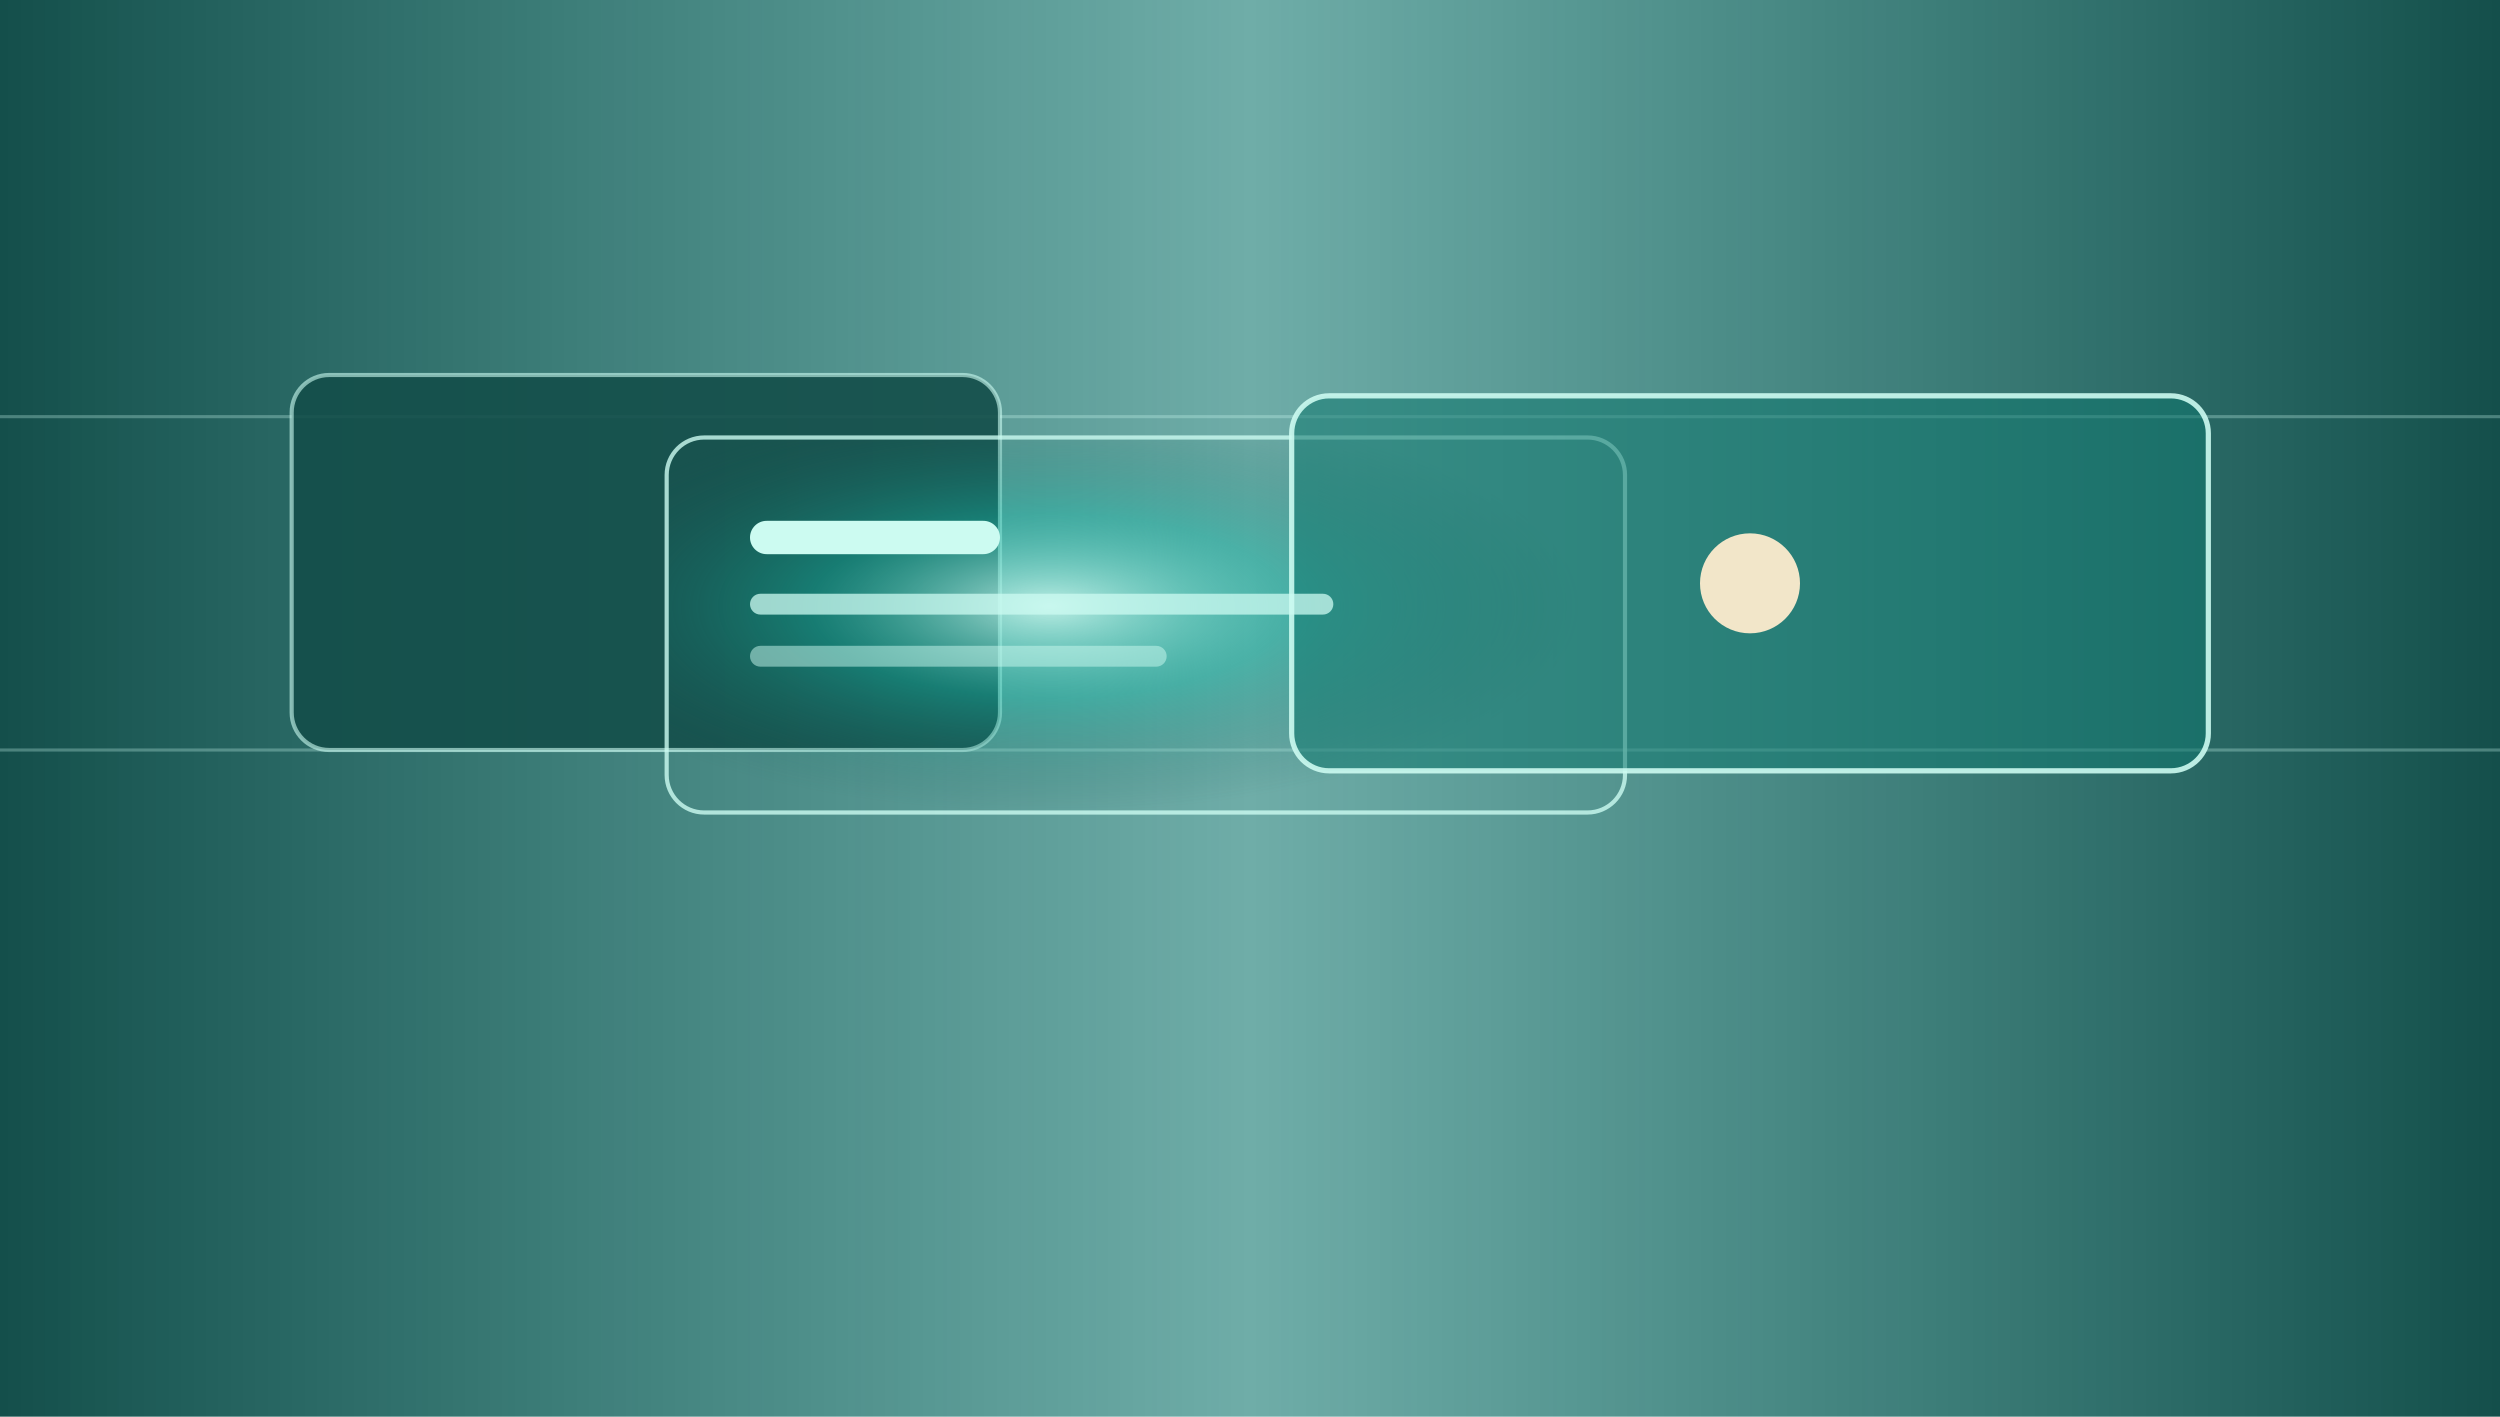
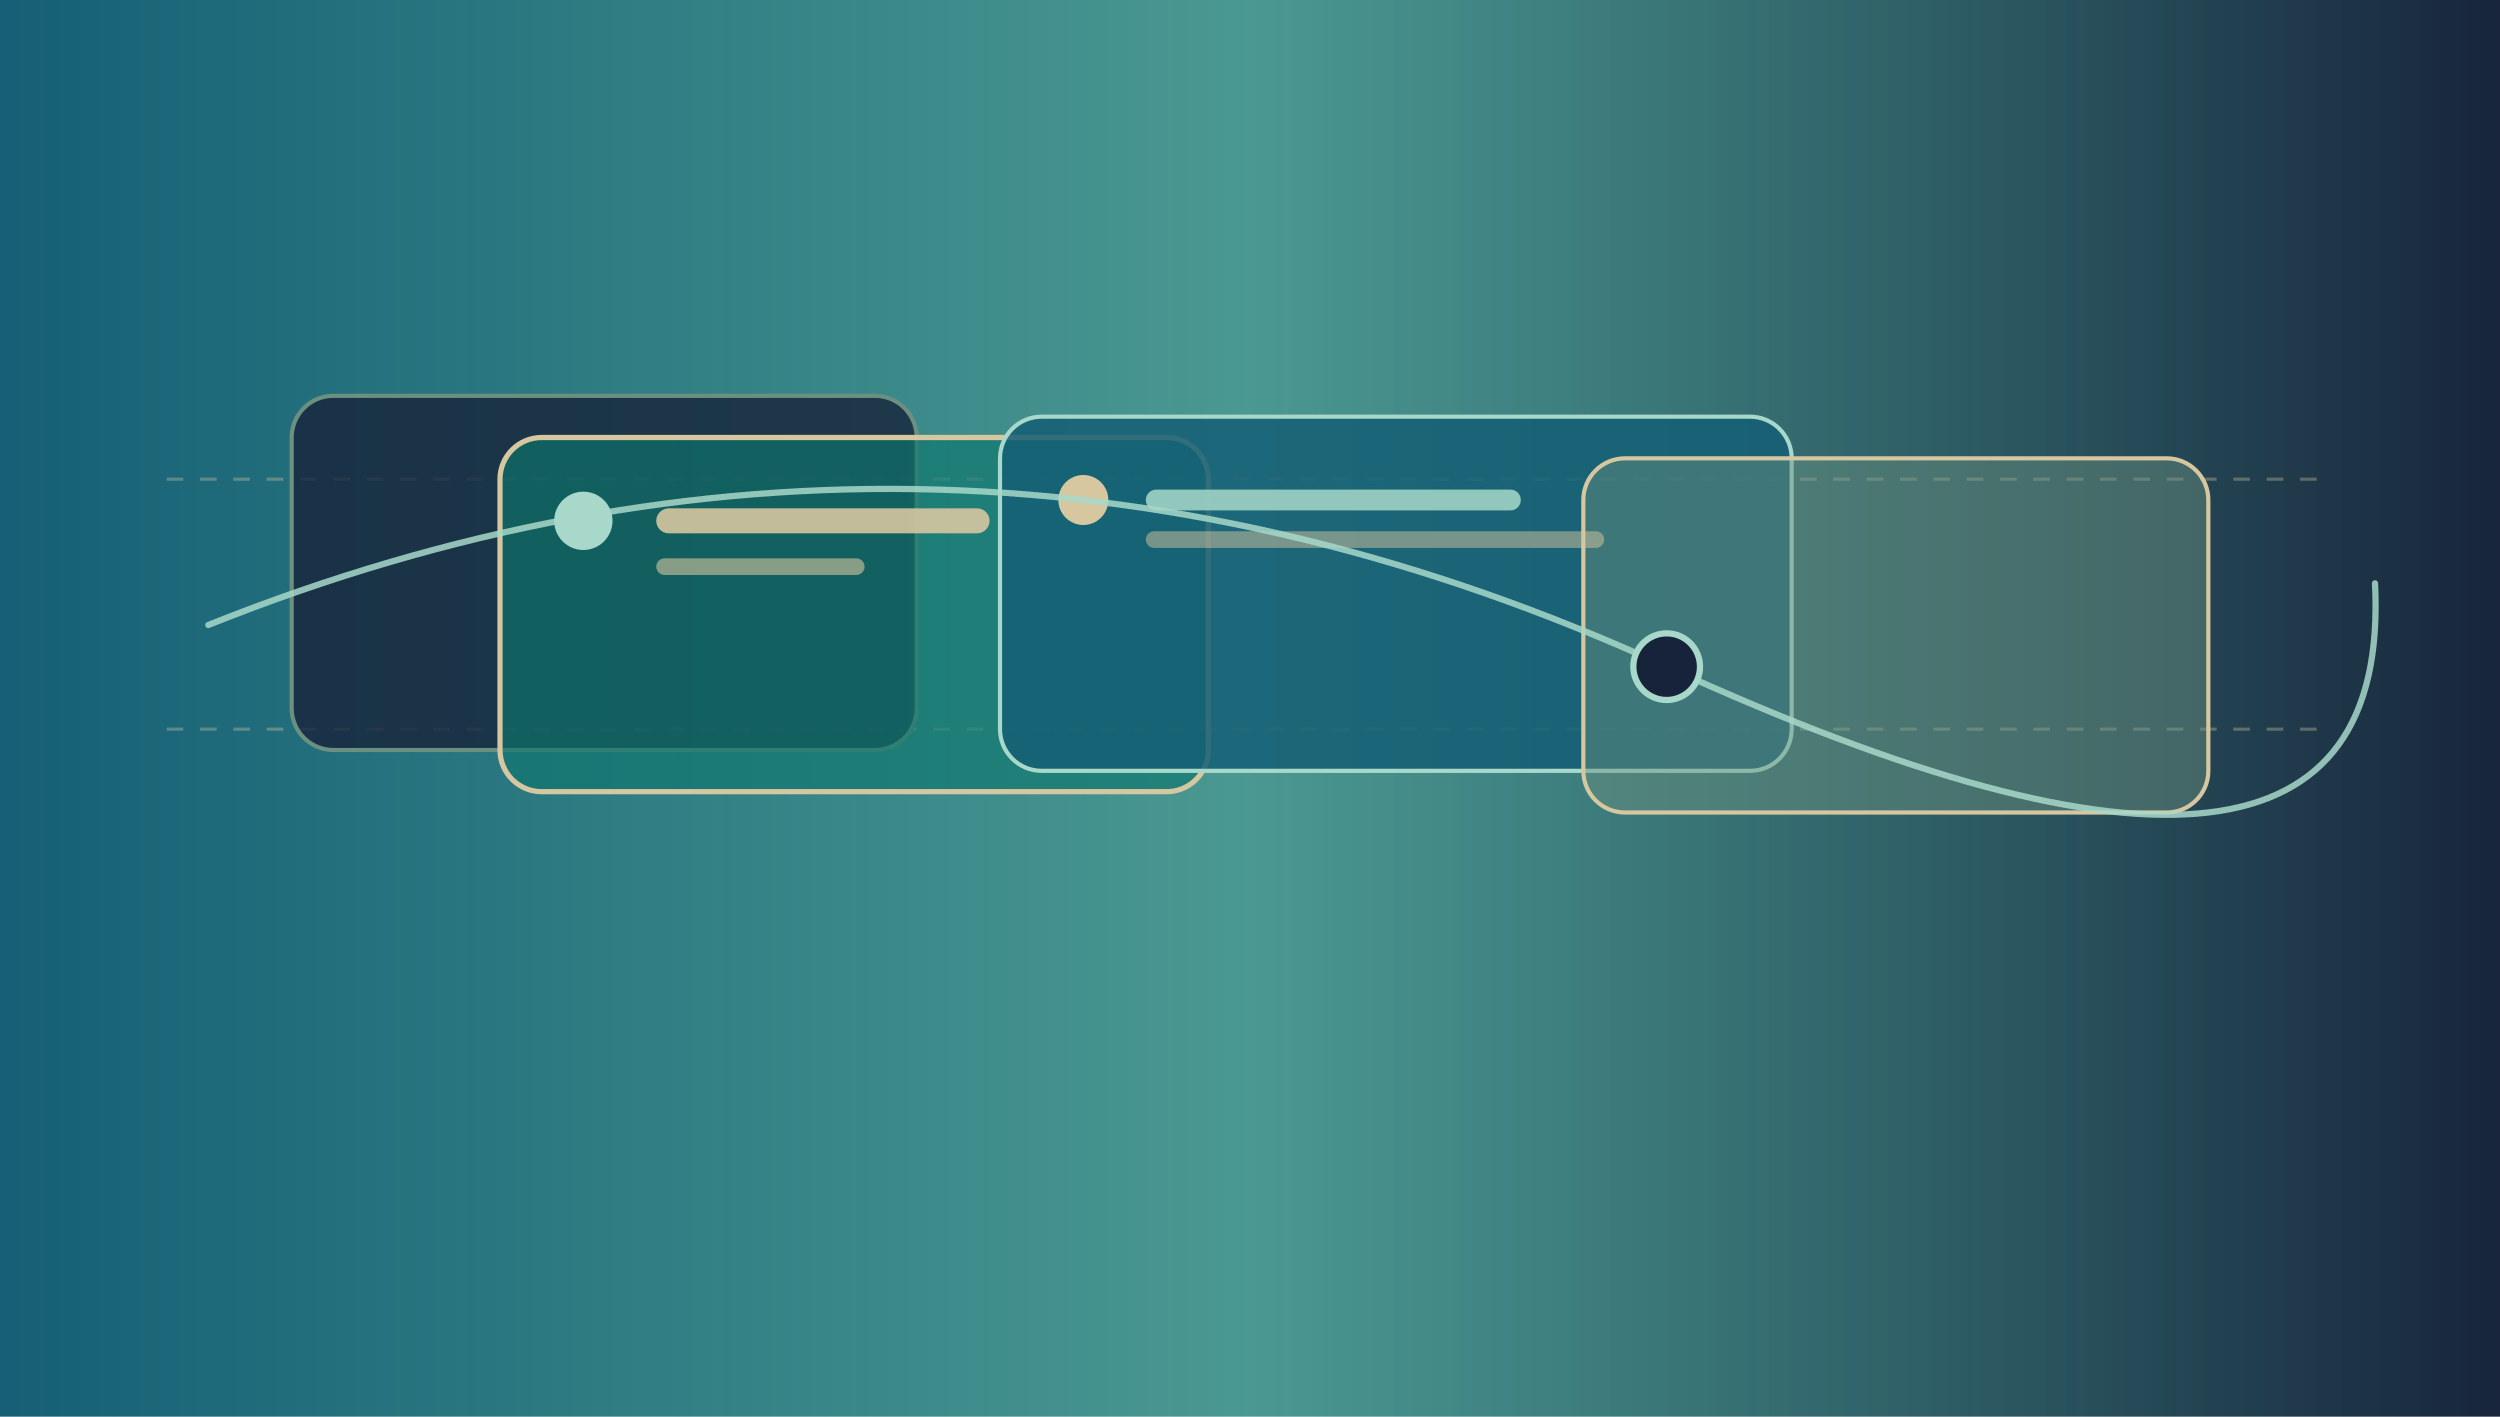
<svg xmlns="http://www.w3.org/2000/svg" viewBox="0 0 1200 680" preserveAspectRatio="xMidYMid slice" width="100%" height="100%">
  <defs>
-     <linearGradient id="grad_resource_3" x1="0%" y1="0%" x2="100%" y2="0%">
-       <stop offset="0%" stop-color="#134E4A" />
-       <stop offset="50%" stop-color="#0F766E" stop-opacity="0.6" />
-       <stop offset="100%" stop-color="#134E4A" />
+     <linearGradient id="g_res_3" x1="0%" y1="0%" x2="100%" y2="0%">
+       <stop offset="0%" stop-color="#155E75" />
+       <stop offset="50%" stop-color="#0F766E" stop-opacity="0.75" />
+       <stop offset="100%" stop-color="#17233A" />
    </linearGradient>
-     <radialGradient id="glow_resource_3" cx="40%" cy="45%" r="55%">
-       <stop offset="0%" stop-color="#CCFBF1" stop-opacity="0.85" />
-       <stop offset="45%" stop-color="#14B8A6" stop-opacity="0.4" />
-       <stop offset="100%" stop-color="#134E4A" stop-opacity="0" />
-     </radialGradient>
  </defs>
-   <rect width="1200" height="680" fill="url(#grad_resource_3)" />
-   <line x1="0" y1="200" x2="1200" y2="200" stroke="#CCFBF1" stroke-width="1.5" stroke-opacity="0.3" />
-   <line x1="0" y1="360" x2="1200" y2="360" stroke="#CCFBF1" stroke-width="1.5" stroke-opacity="0.3" />
-   <rect x="140" y="180" width="340" height="180" rx="18" fill="#134E4A" fill-opacity="0.9" stroke="#CCFBF1" stroke-width="2" stroke-opacity="0.6" />
-   <rect x="320" y="210" width="460" height="180" rx="18" fill="url(#glow_resource_3)" stroke="#CCFBF1" stroke-width="2" stroke-opacity="0.8" />
-   <rect x="620" y="190" width="440" height="180" rx="18" fill="#0F766E" fill-opacity="0.55" stroke="#CCFBF1" stroke-width="2.5" stroke-opacity="0.9" />
-   <rect x="360" y="250" width="120" height="16" rx="8" fill="#CCFBF1" />
-   <rect x="360" y="285" width="280" height="10" rx="5" fill="#CCFBF1" fill-opacity="0.75" />
-   <rect x="360" y="310" width="200" height="10" rx="5" fill="#CCFBF1" fill-opacity="0.5" />
-   <circle cx="840" cy="280" r="24" fill="#F2E6C9" />
+   <rect width="1200" height="680" fill="url(#g_res_3)" />
+   <line x1="80" y1="230" x2="1120" y2="230" stroke="#D6C7A1" stroke-width="1.5" stroke-opacity="0.35" stroke-dasharray="8 8" />
+   <line x1="80" y1="350" x2="1120" y2="350" stroke="#D6C7A1" stroke-width="1.5" stroke-opacity="0.35" stroke-dasharray="8 8" />
+   <rect x="140" y="190" width="300" height="170" rx="20" fill="#17233A" fill-opacity="0.8" stroke="#6B9080" stroke-width="2" />
+   <rect x="240" y="210" width="340" height="170" rx="20" fill="#0F766E" fill-opacity="0.65" stroke="#D6C7A1" stroke-width="2.5" />
+   <rect x="480" y="200" width="380" height="170" rx="20" fill="#155E75" fill-opacity="0.85" stroke="#A7D8C9" stroke-width="2" />
+   <rect x="760" y="220" width="300" height="170" rx="20" fill="#6B9080" fill-opacity="0.45" stroke="#D6C7A1" stroke-width="2" />
+   <circle cx="280" cy="250" r="14" fill="#A7D8C9" />
+   <rect x="315" y="244" width="160" height="12" rx="6" fill="#D6C7A1" fill-opacity="0.9" />
+   <rect x="315" y="268" width="100" height="8" rx="4" fill="#D6C7A1" fill-opacity="0.6" />
+   <circle cx="520" cy="240" r="12" fill="#D6C7A1" />
+   <rect x="550" y="235" width="180" height="10" rx="5" fill="#A7D8C9" fill-opacity="0.85" />
+   <rect x="550" y="255" width="220" height="8" rx="4" fill="#D6C7A1" fill-opacity="0.5" />
+   <path d="M 100 300 Q 450 160 800 320 T 1140 280" fill="none" stroke="#A7D8C9" stroke-width="3" stroke-linecap="round" opacity="0.85" />
+   <circle cx="800" cy="320" r="16" fill="#17233A" stroke="#A7D8C9" stroke-width="3" />
</svg>
